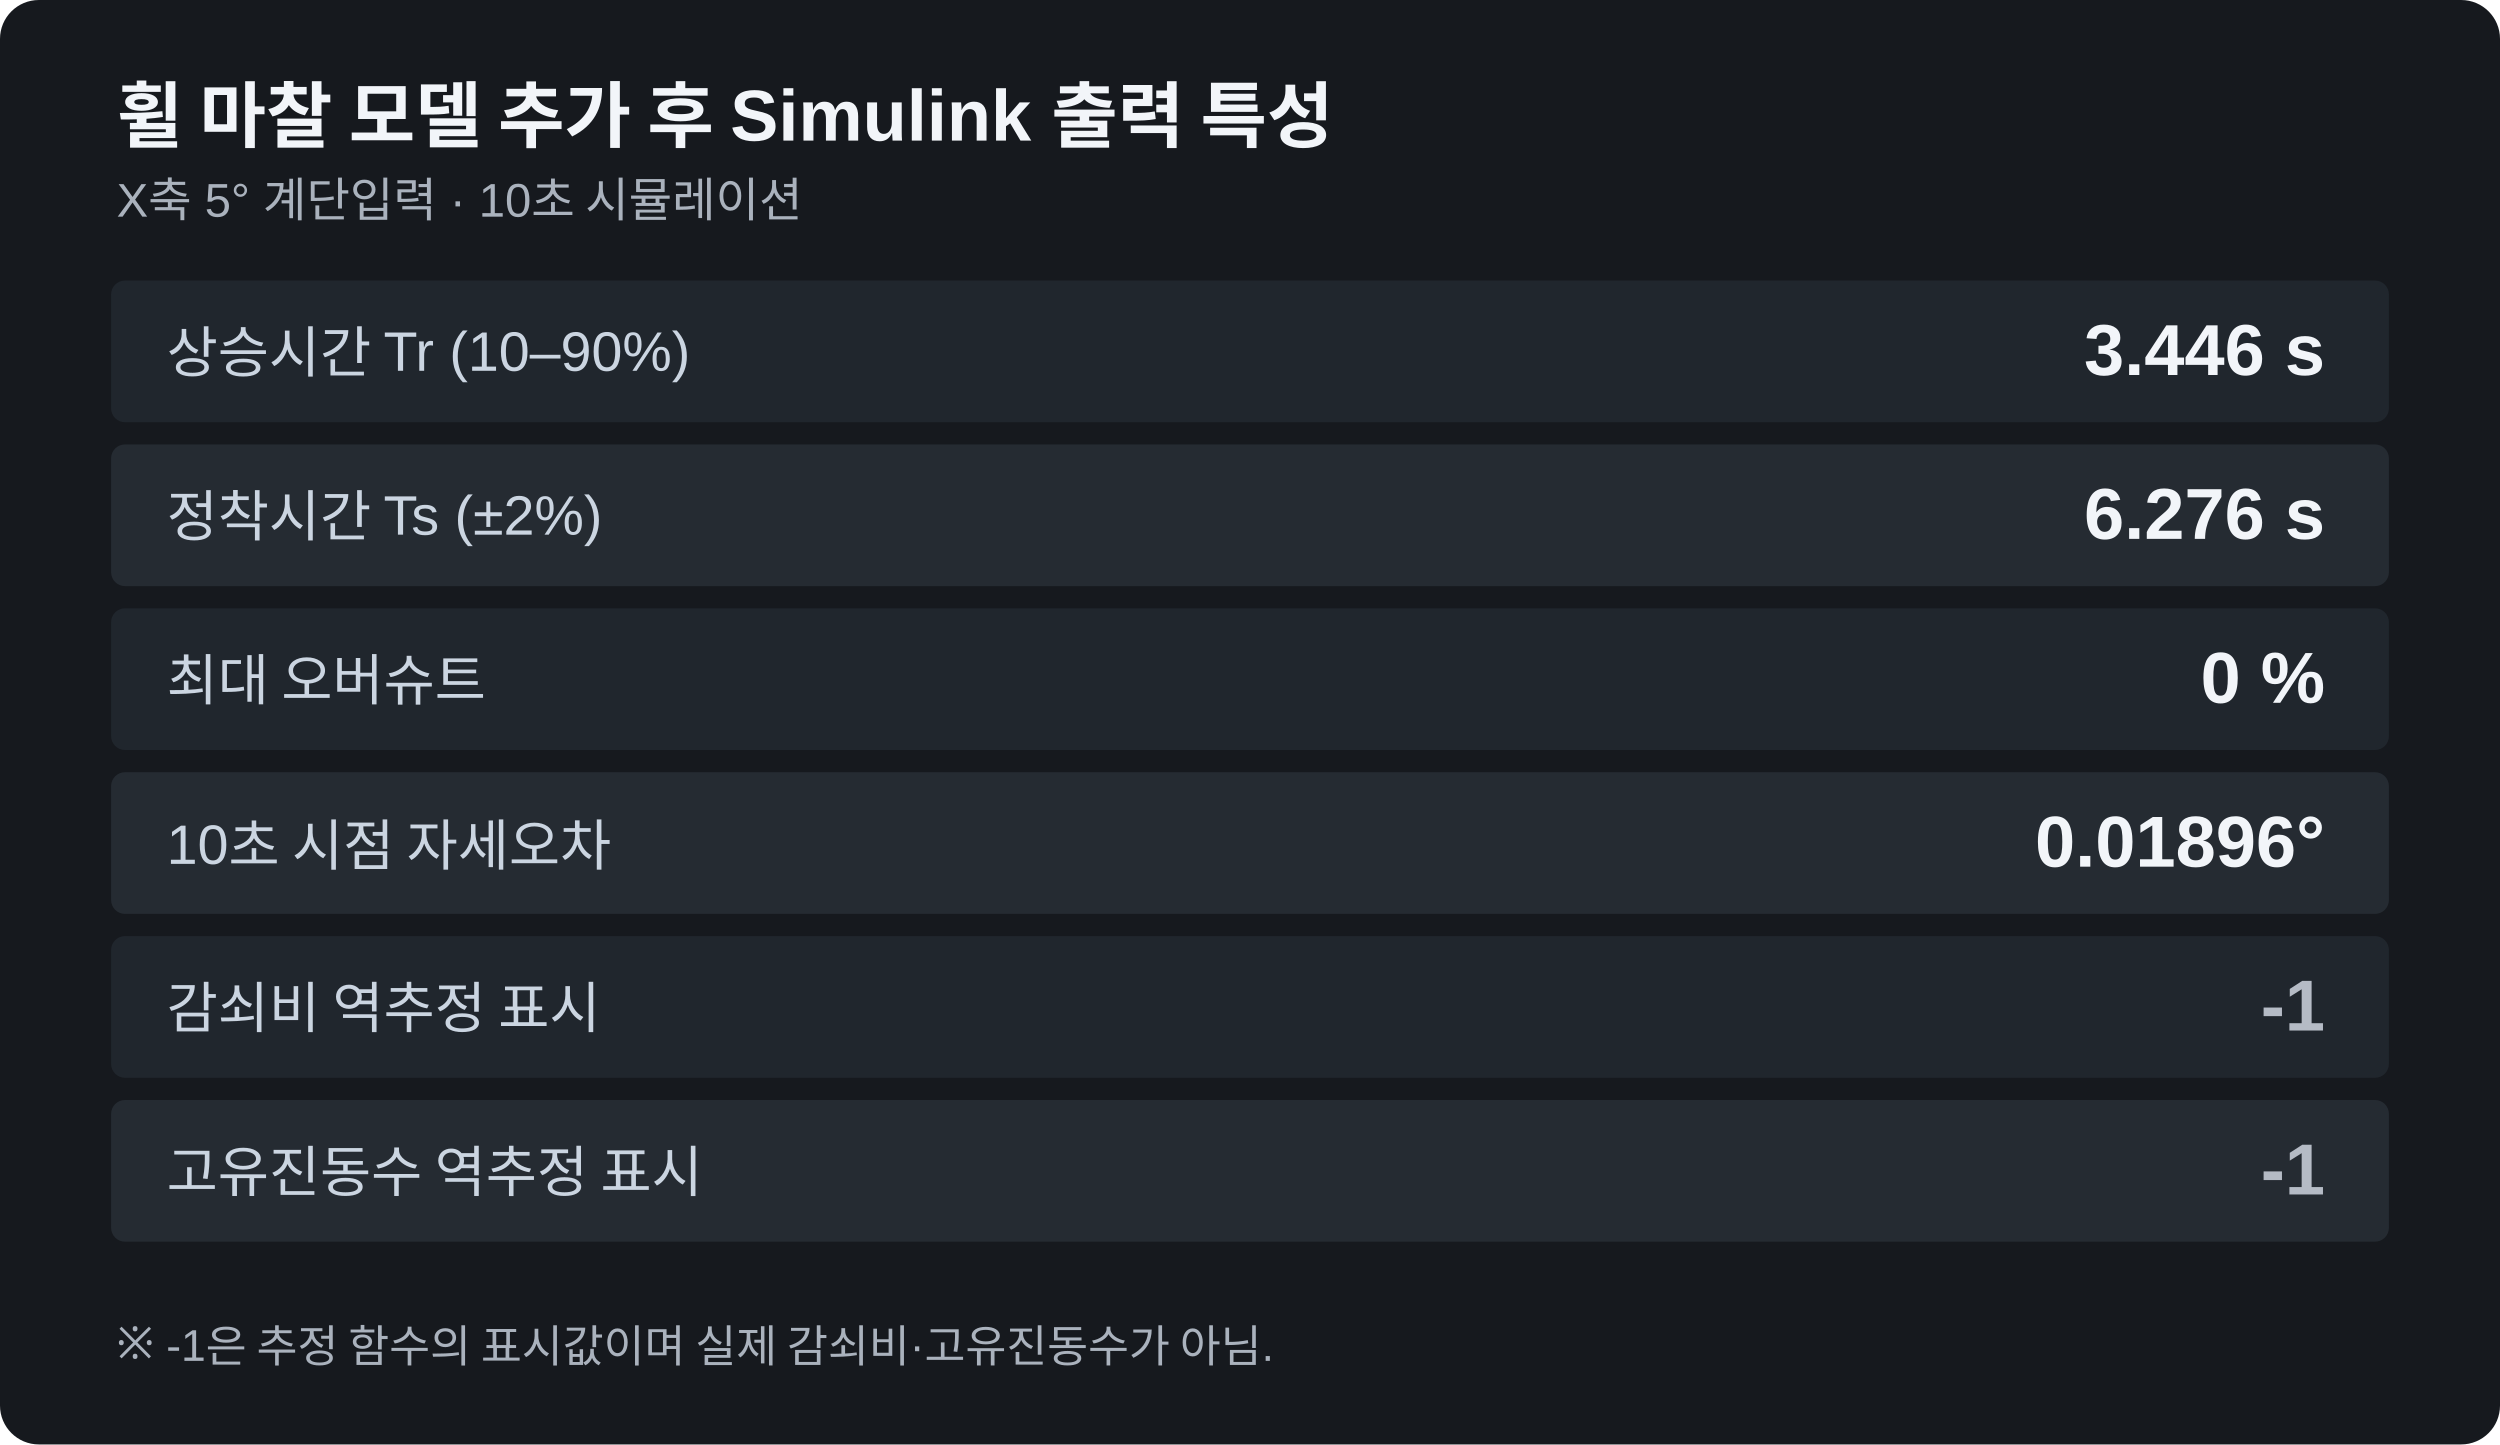
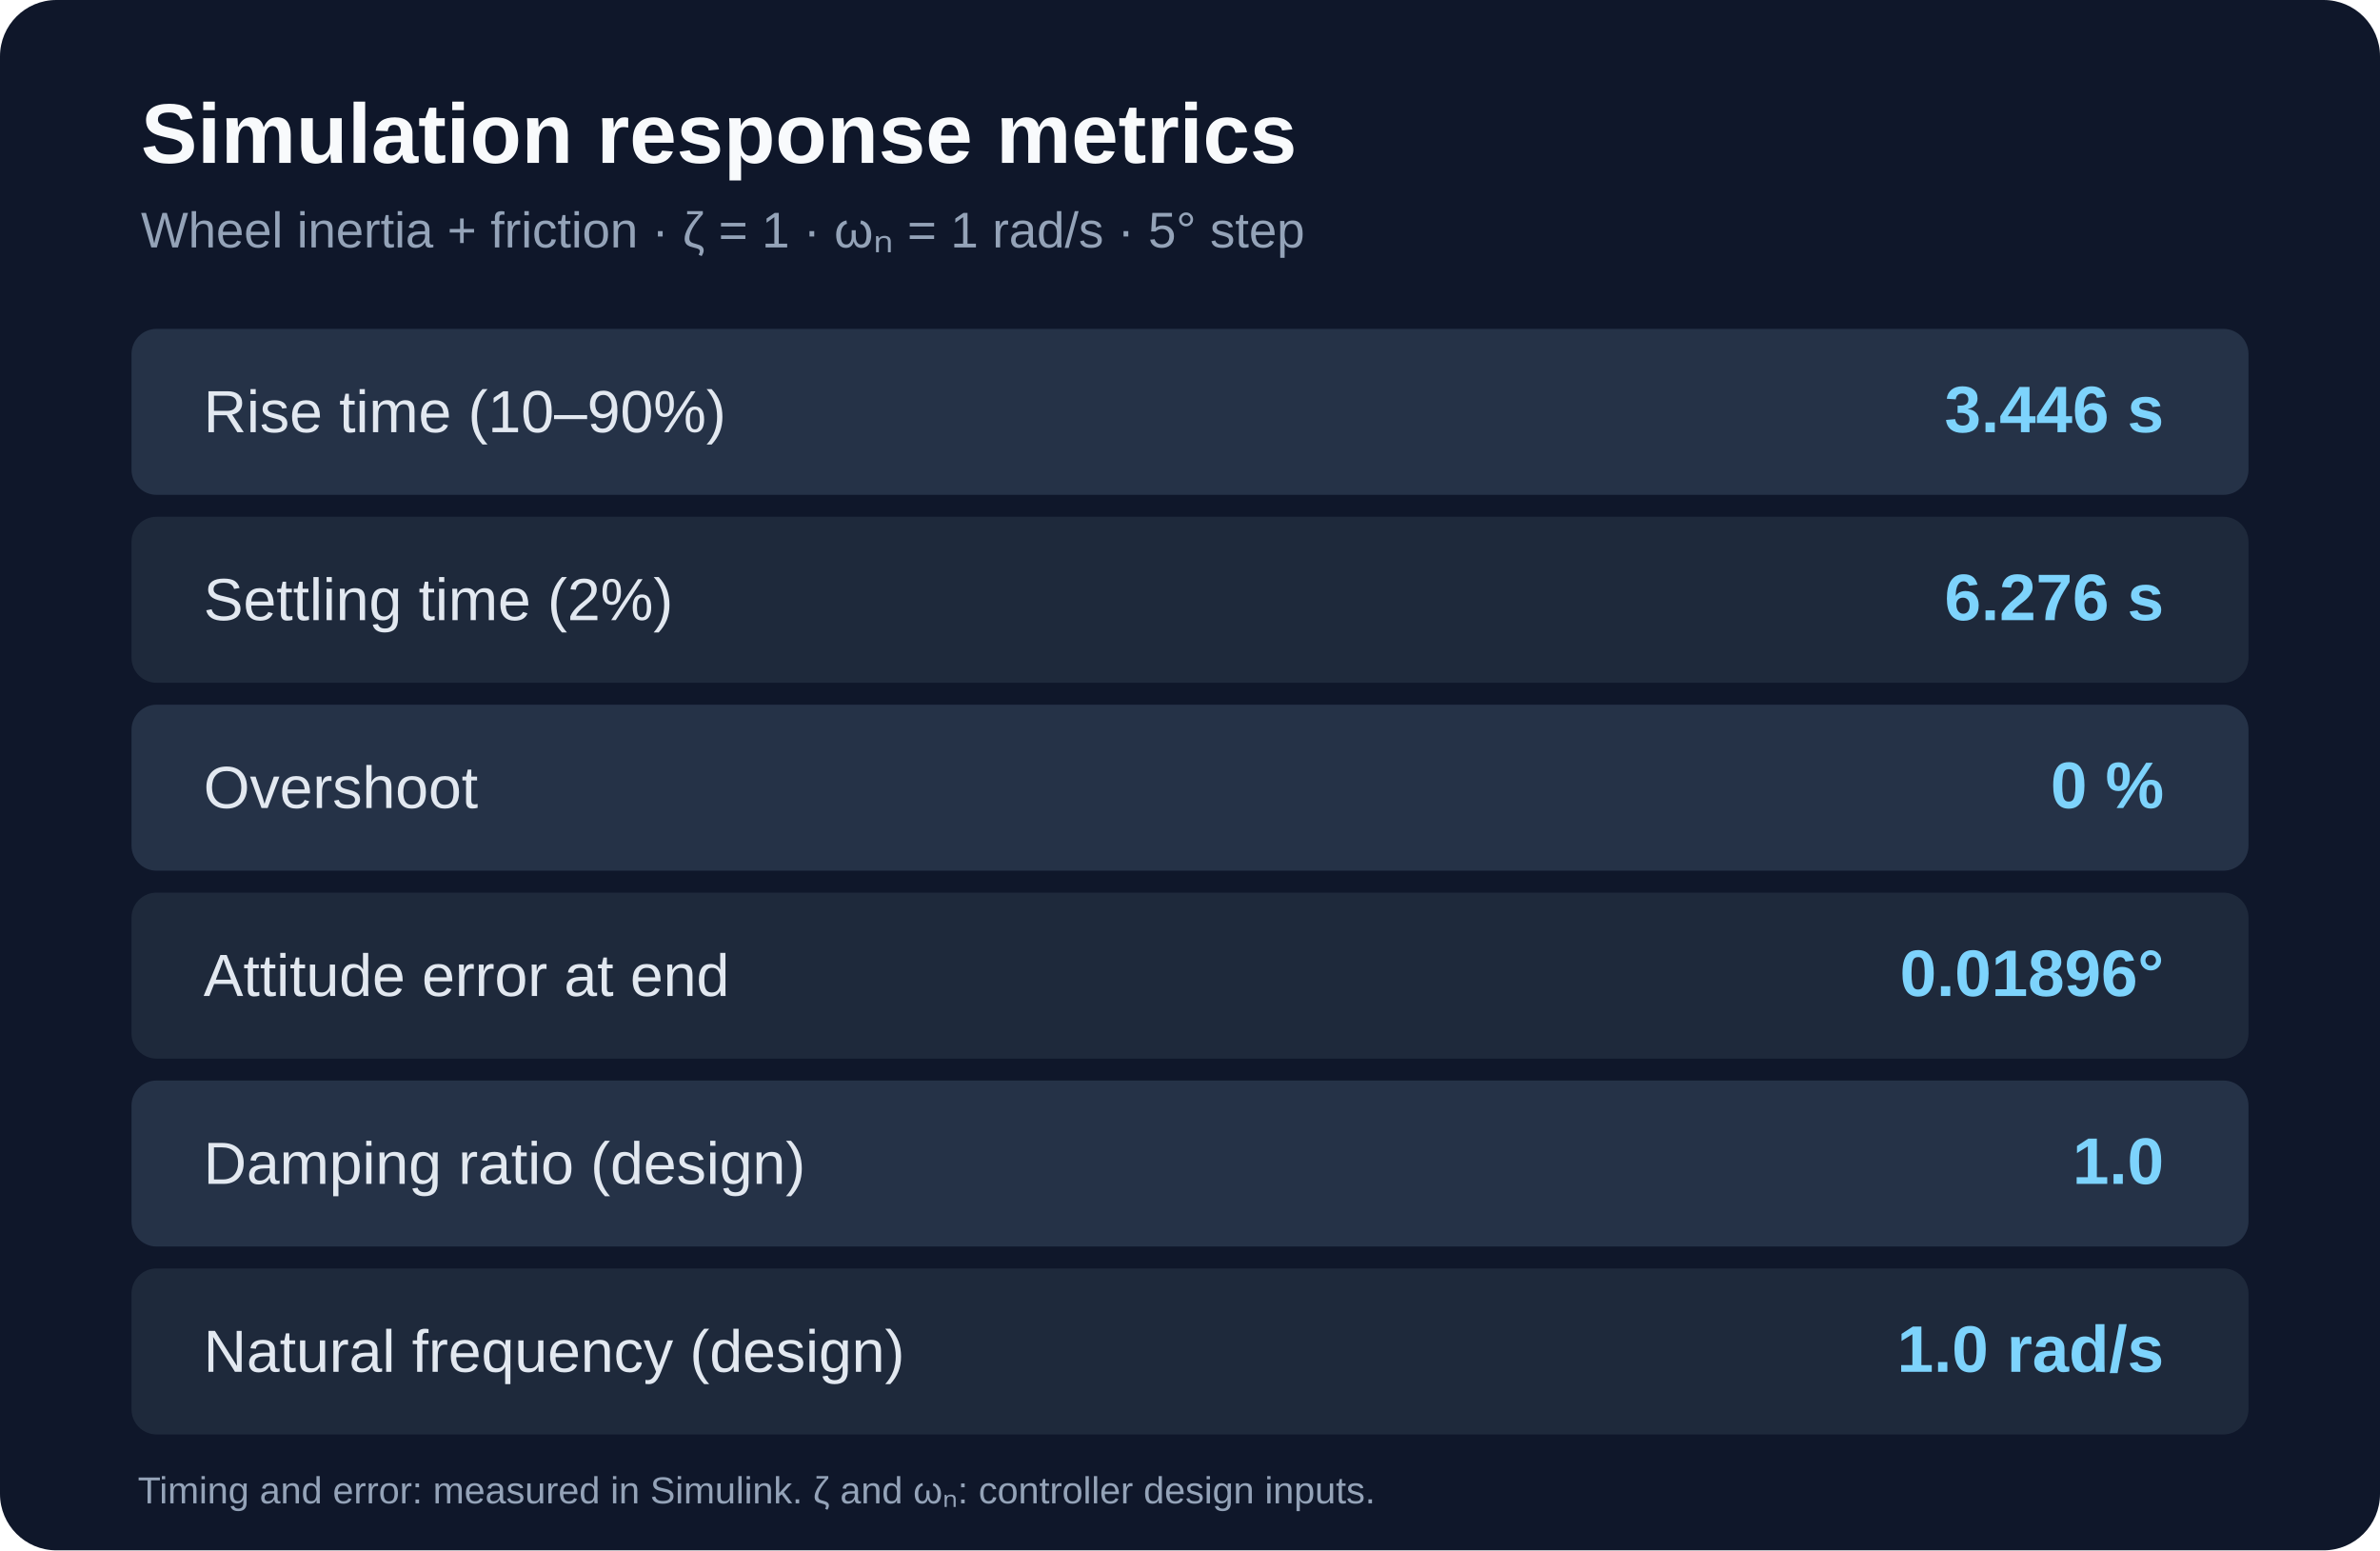
- <svg xmlns="http://www.w3.org/2000/svg" width="900" height="520" viewBox="0 0 900 520" role="img" aria-label="Simulink 휠 마찰 모델 추가 후 측정 성능 특성: 상승시간 3.446초, 정착시간 6.276초, 오버슈트 0퍼센트, 10초 자세오차 0.01896도, 감쇠비 고유진동수 추정값은 -1 표시">
-   <rect width="900" height="520" rx="14" fill="#16191E" />
-   <text x="42" y="51" font-size="26" font-family="Arial,'Noto Sans KR',sans-serif" font-weight="700" fill="#F2F5F9">휠 마찰 모델 추가 후 Simulink 출력 특성</text>
-   <text x="42" y="78" font-size="17" font-family="Arial,'Noto Sans KR',sans-serif" fill="#AAB2BD">X축 5° 계단입력 · 10초 시뮬레이션</text>
-   <rect x="40" y="101" width="820" height="51" rx="5" fill="#20262D" />
-   <text x="60" y="134" font-size="20" font-family="Arial,'Noto Sans KR',sans-serif" fill="#CBD5E1">상승시간 Tr (10–90%)</text>
-   <text x="837" y="135" font-size="26" text-anchor="end" font-family="Arial,sans-serif" font-weight="700" fill="#F2F5F9">3.446 s</text>
-   <rect x="40" y="160" width="820" height="51" rx="5" fill="#252B32" />
-   <text x="60" y="193" font-size="20" font-family="Arial,'Noto Sans KR',sans-serif" fill="#CBD5E1">정착시간 Ts (±2%)</text>
-   <text x="837" y="194" font-size="26" text-anchor="end" font-family="Arial,sans-serif" font-weight="700" fill="#F2F5F9">6.276 s</text>
-   <rect x="40" y="219" width="820" height="51" rx="5" fill="#20262D" />
-   <text x="60" y="252" font-size="20" font-family="Arial,'Noto Sans KR',sans-serif" fill="#CBD5E1">최대 오버슈트</text>
-   <text x="837" y="253" font-size="26" text-anchor="end" font-family="Arial,sans-serif" font-weight="700" fill="#F2F5F9">0 %</text>
-   <rect x="40" y="278" width="820" height="51" rx="5" fill="#252B32" />
-   <text x="60" y="311" font-size="20" font-family="Arial,'Noto Sans KR',sans-serif" fill="#CBD5E1">10초 시점 자세오차</text>
-   <text x="837" y="312" font-size="26" text-anchor="end" font-family="Arial,sans-serif" font-weight="700" fill="#F2F5F9">0.01896°</text>
-   <rect x="40" y="337" width="820" height="51" rx="5" fill="#20262D" />
-   <text x="60" y="370" font-size="20" font-family="Arial,'Noto Sans KR',sans-serif" fill="#CBD5E1">감쇠비 역추정 표시</text>
-   <text x="837" y="371" font-size="26" text-anchor="end" font-family="Arial,sans-serif" font-weight="700" fill="#B5BBC5">-1</text>
-   <rect x="40" y="396" width="820" height="51" rx="5" fill="#252B32" />
-   <text x="60" y="429" font-size="20" font-family="Arial,'Noto Sans KR',sans-serif" fill="#CBD5E1">고유진동수 역추정 표시</text>
-   <text x="837" y="430" font-size="26" text-anchor="end" font-family="Arial,sans-serif" font-weight="700" fill="#B5BBC5">-1</text>
-   <text x="42" y="489" font-size="16" font-family="Arial,'Noto Sans KR',sans-serif" fill="#AAB2BD">※ -1은 추정 함수의 표시값이며 실제 감쇠비·고유진동수가 아님.</text>
+ <svg xmlns="http://www.w3.org/2000/svg" viewBox="0 0 760 495" role="img" aria-label="Simulink response metrics with wheel inertia and friction">
+   <rect width="760" height="495" rx="18" fill="#0f172a" />
+   <text x="45" y="52" fill="#f8fafc" font-family="Arial,Helvetica,sans-serif" font-size="27" font-weight="bold">Simulation response metrics</text>
+   <text x="45" y="79" fill="#94a3b8" font-family="Arial,Helvetica,sans-serif" font-size="16">Wheel inertia + friction · ζ = 1 · ωₙ = 1 rad/s · 5° step</text>
+   <rect x="42" y="105" width="676" height="53" rx="8" fill="#253247" />
+   <text x="65" y="138" fill="#e2e8f0" font-family="Arial,Helvetica,sans-serif" font-size="19">Rise time (10–90%)</text>
+   <text x="691" y="138" text-anchor="end" fill="#7dd3fc" font-family="Arial,Helvetica,sans-serif" font-size="21" font-weight="bold">3.446 s</text>
+   <rect x="42" y="165" width="676" height="53" rx="8" fill="#1e293b" />
+   <text x="65" y="198" fill="#e2e8f0" font-family="Arial,Helvetica,sans-serif" font-size="19">Settling time (2%)</text>
+   <text x="691" y="198" text-anchor="end" fill="#7dd3fc" font-family="Arial,Helvetica,sans-serif" font-size="21" font-weight="bold">6.276 s</text>
+   <rect x="42" y="225" width="676" height="53" rx="8" fill="#253247" />
+   <text x="65" y="258" fill="#e2e8f0" font-family="Arial,Helvetica,sans-serif" font-size="19">Overshoot</text>
+   <text x="691" y="258" text-anchor="end" fill="#7dd3fc" font-family="Arial,Helvetica,sans-serif" font-size="21" font-weight="bold">0 %</text>
+   <rect x="42" y="285" width="676" height="53" rx="8" fill="#1e293b" />
+   <text x="65" y="318" fill="#e2e8f0" font-family="Arial,Helvetica,sans-serif" font-size="19">Attitude error at end</text>
+   <text x="691" y="318" text-anchor="end" fill="#7dd3fc" font-family="Arial,Helvetica,sans-serif" font-size="21" font-weight="bold">0.01896°</text>
+   <rect x="42" y="345" width="676" height="53" rx="8" fill="#253247" />
+   <text x="65" y="378" fill="#e2e8f0" font-family="Arial,Helvetica,sans-serif" font-size="19">Damping ratio (design)</text>
+   <text x="691" y="378" text-anchor="end" fill="#7dd3fc" font-family="Arial,Helvetica,sans-serif" font-size="21" font-weight="bold">1.0</text>
+   <rect x="42" y="405" width="676" height="53" rx="8" fill="#1e293b" />
+   <text x="65" y="438" fill="#e2e8f0" font-family="Arial,Helvetica,sans-serif" font-size="19">Natural frequency (design)</text>
+   <text x="691" y="438" text-anchor="end" fill="#7dd3fc" font-family="Arial,Helvetica,sans-serif" font-size="21" font-weight="bold">1.0 rad/s</text>
+   <text x="44" y="480" fill="#94a3b8" font-family="Arial,Helvetica,sans-serif" font-size="12">Timing and error: measured in Simulink. ζ and ωₙ: controller design inputs.</text>
</svg>
